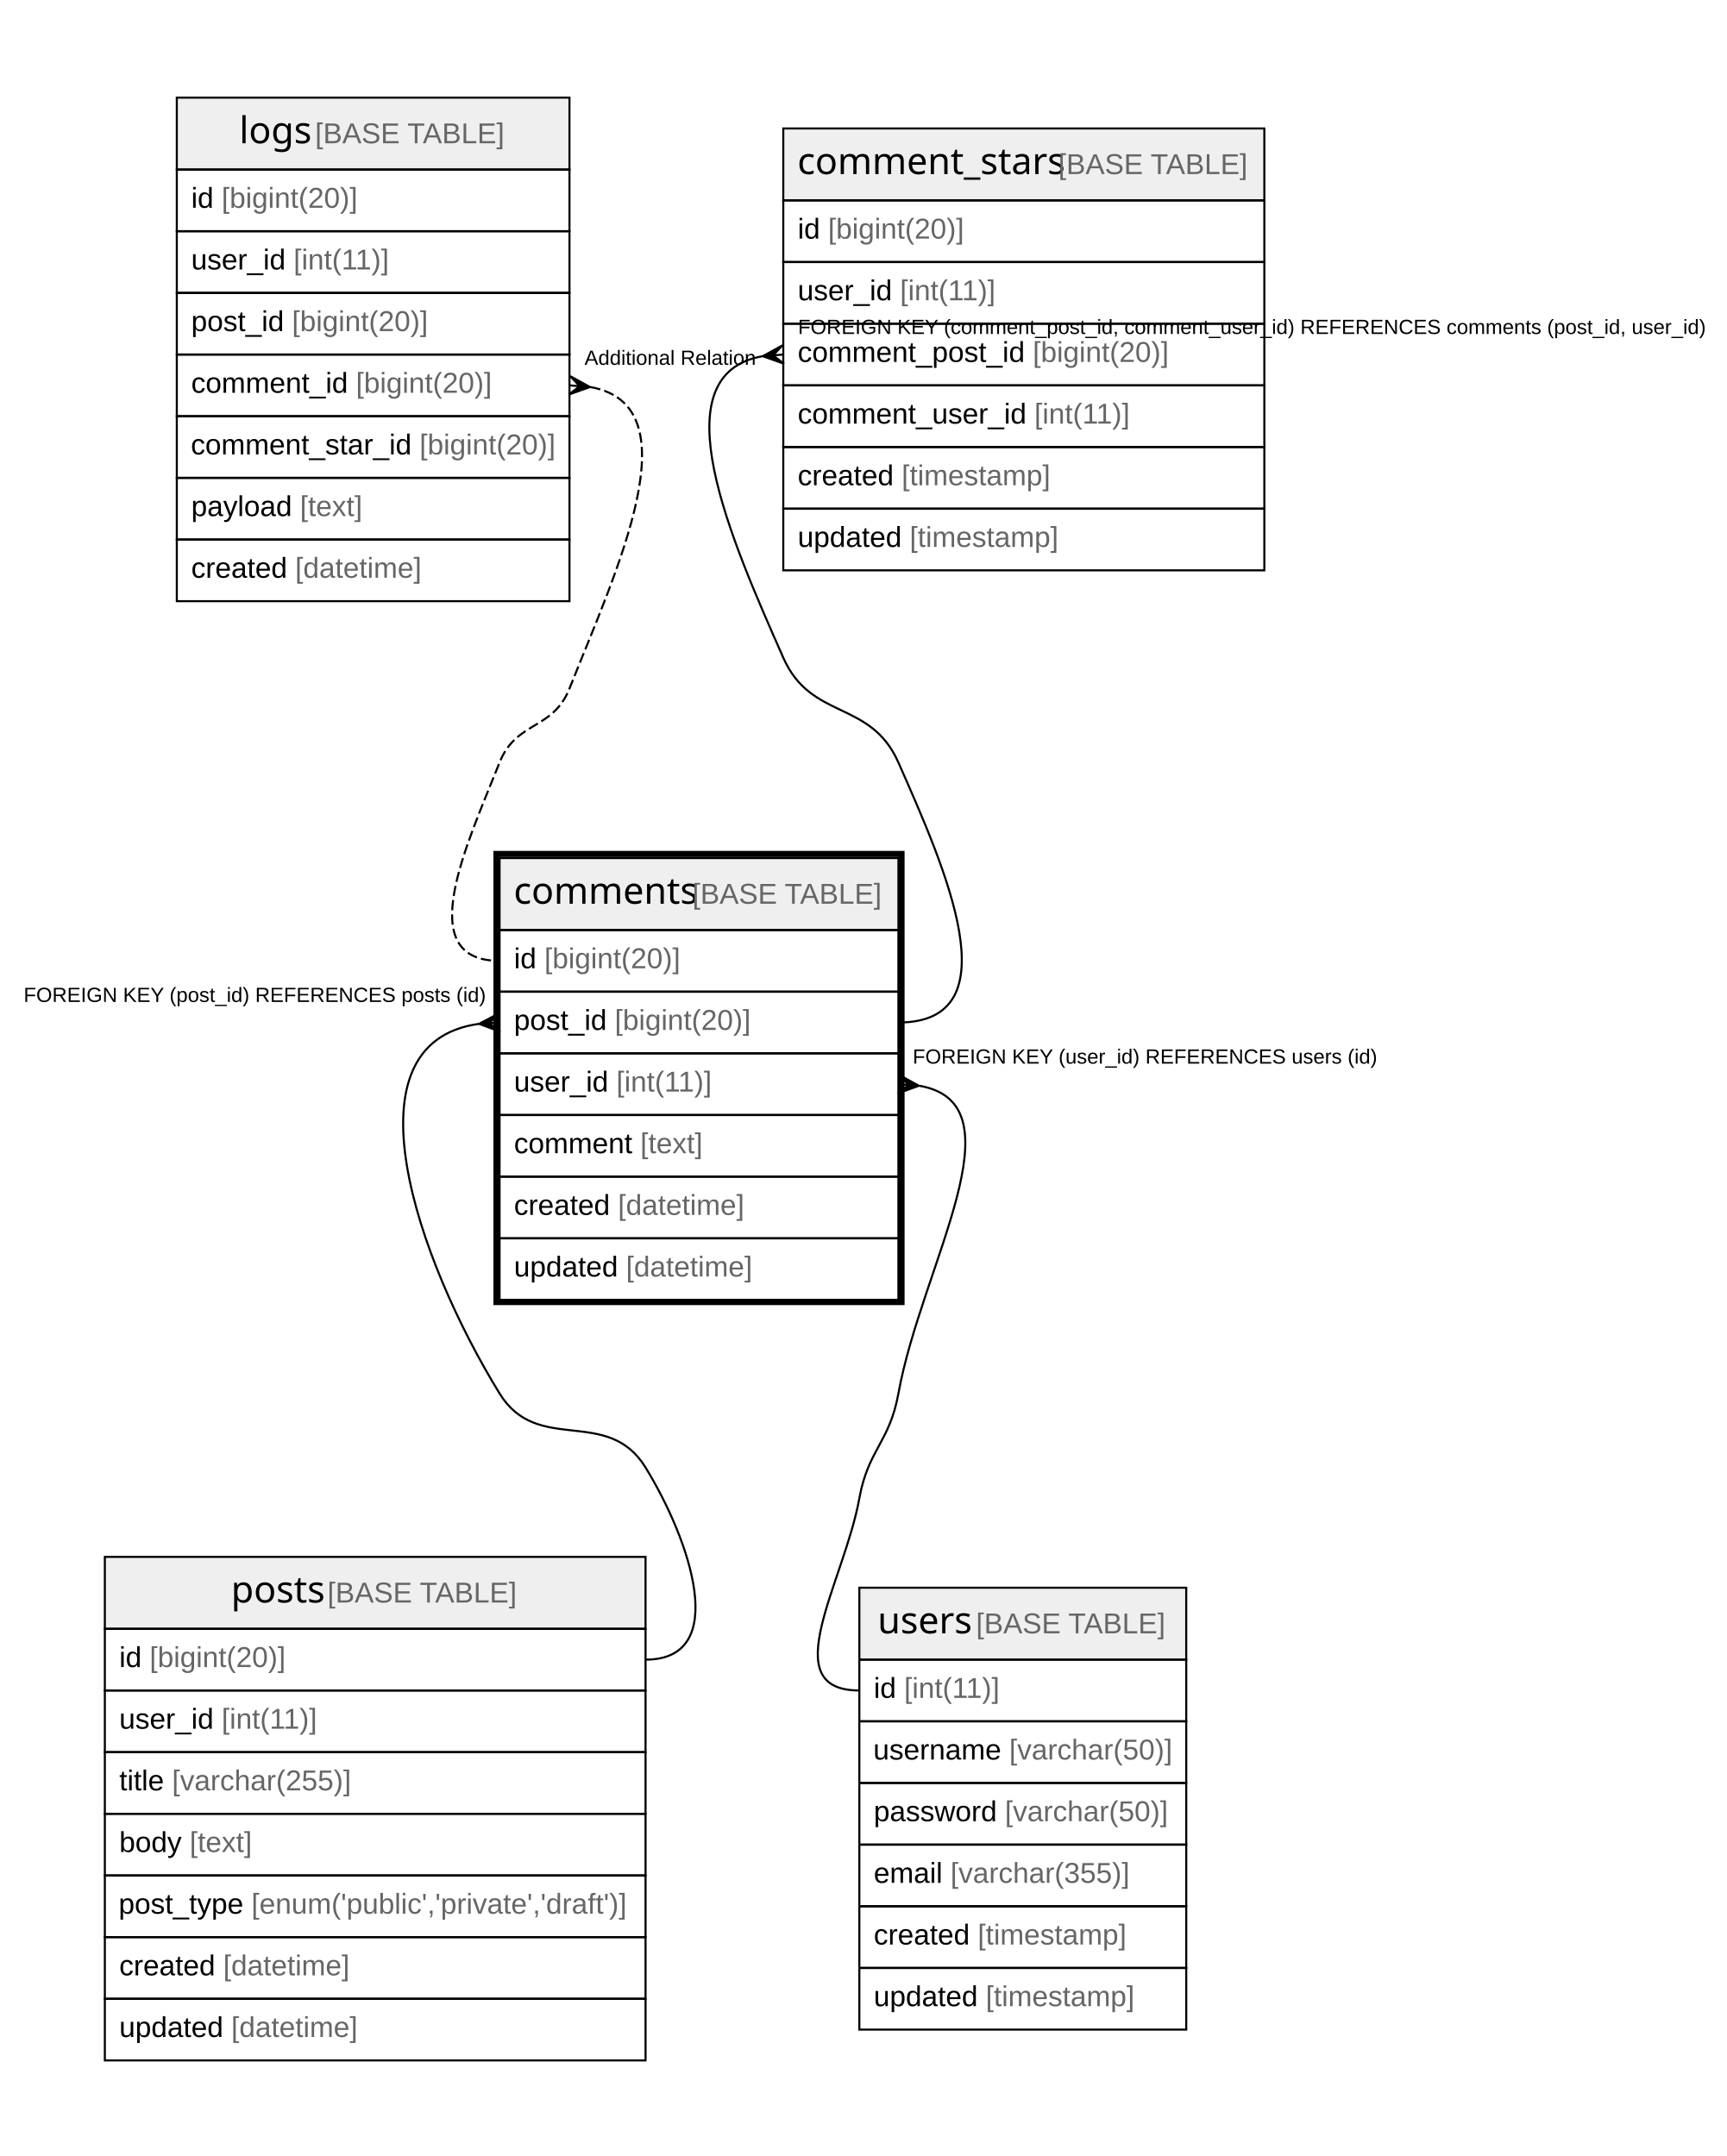
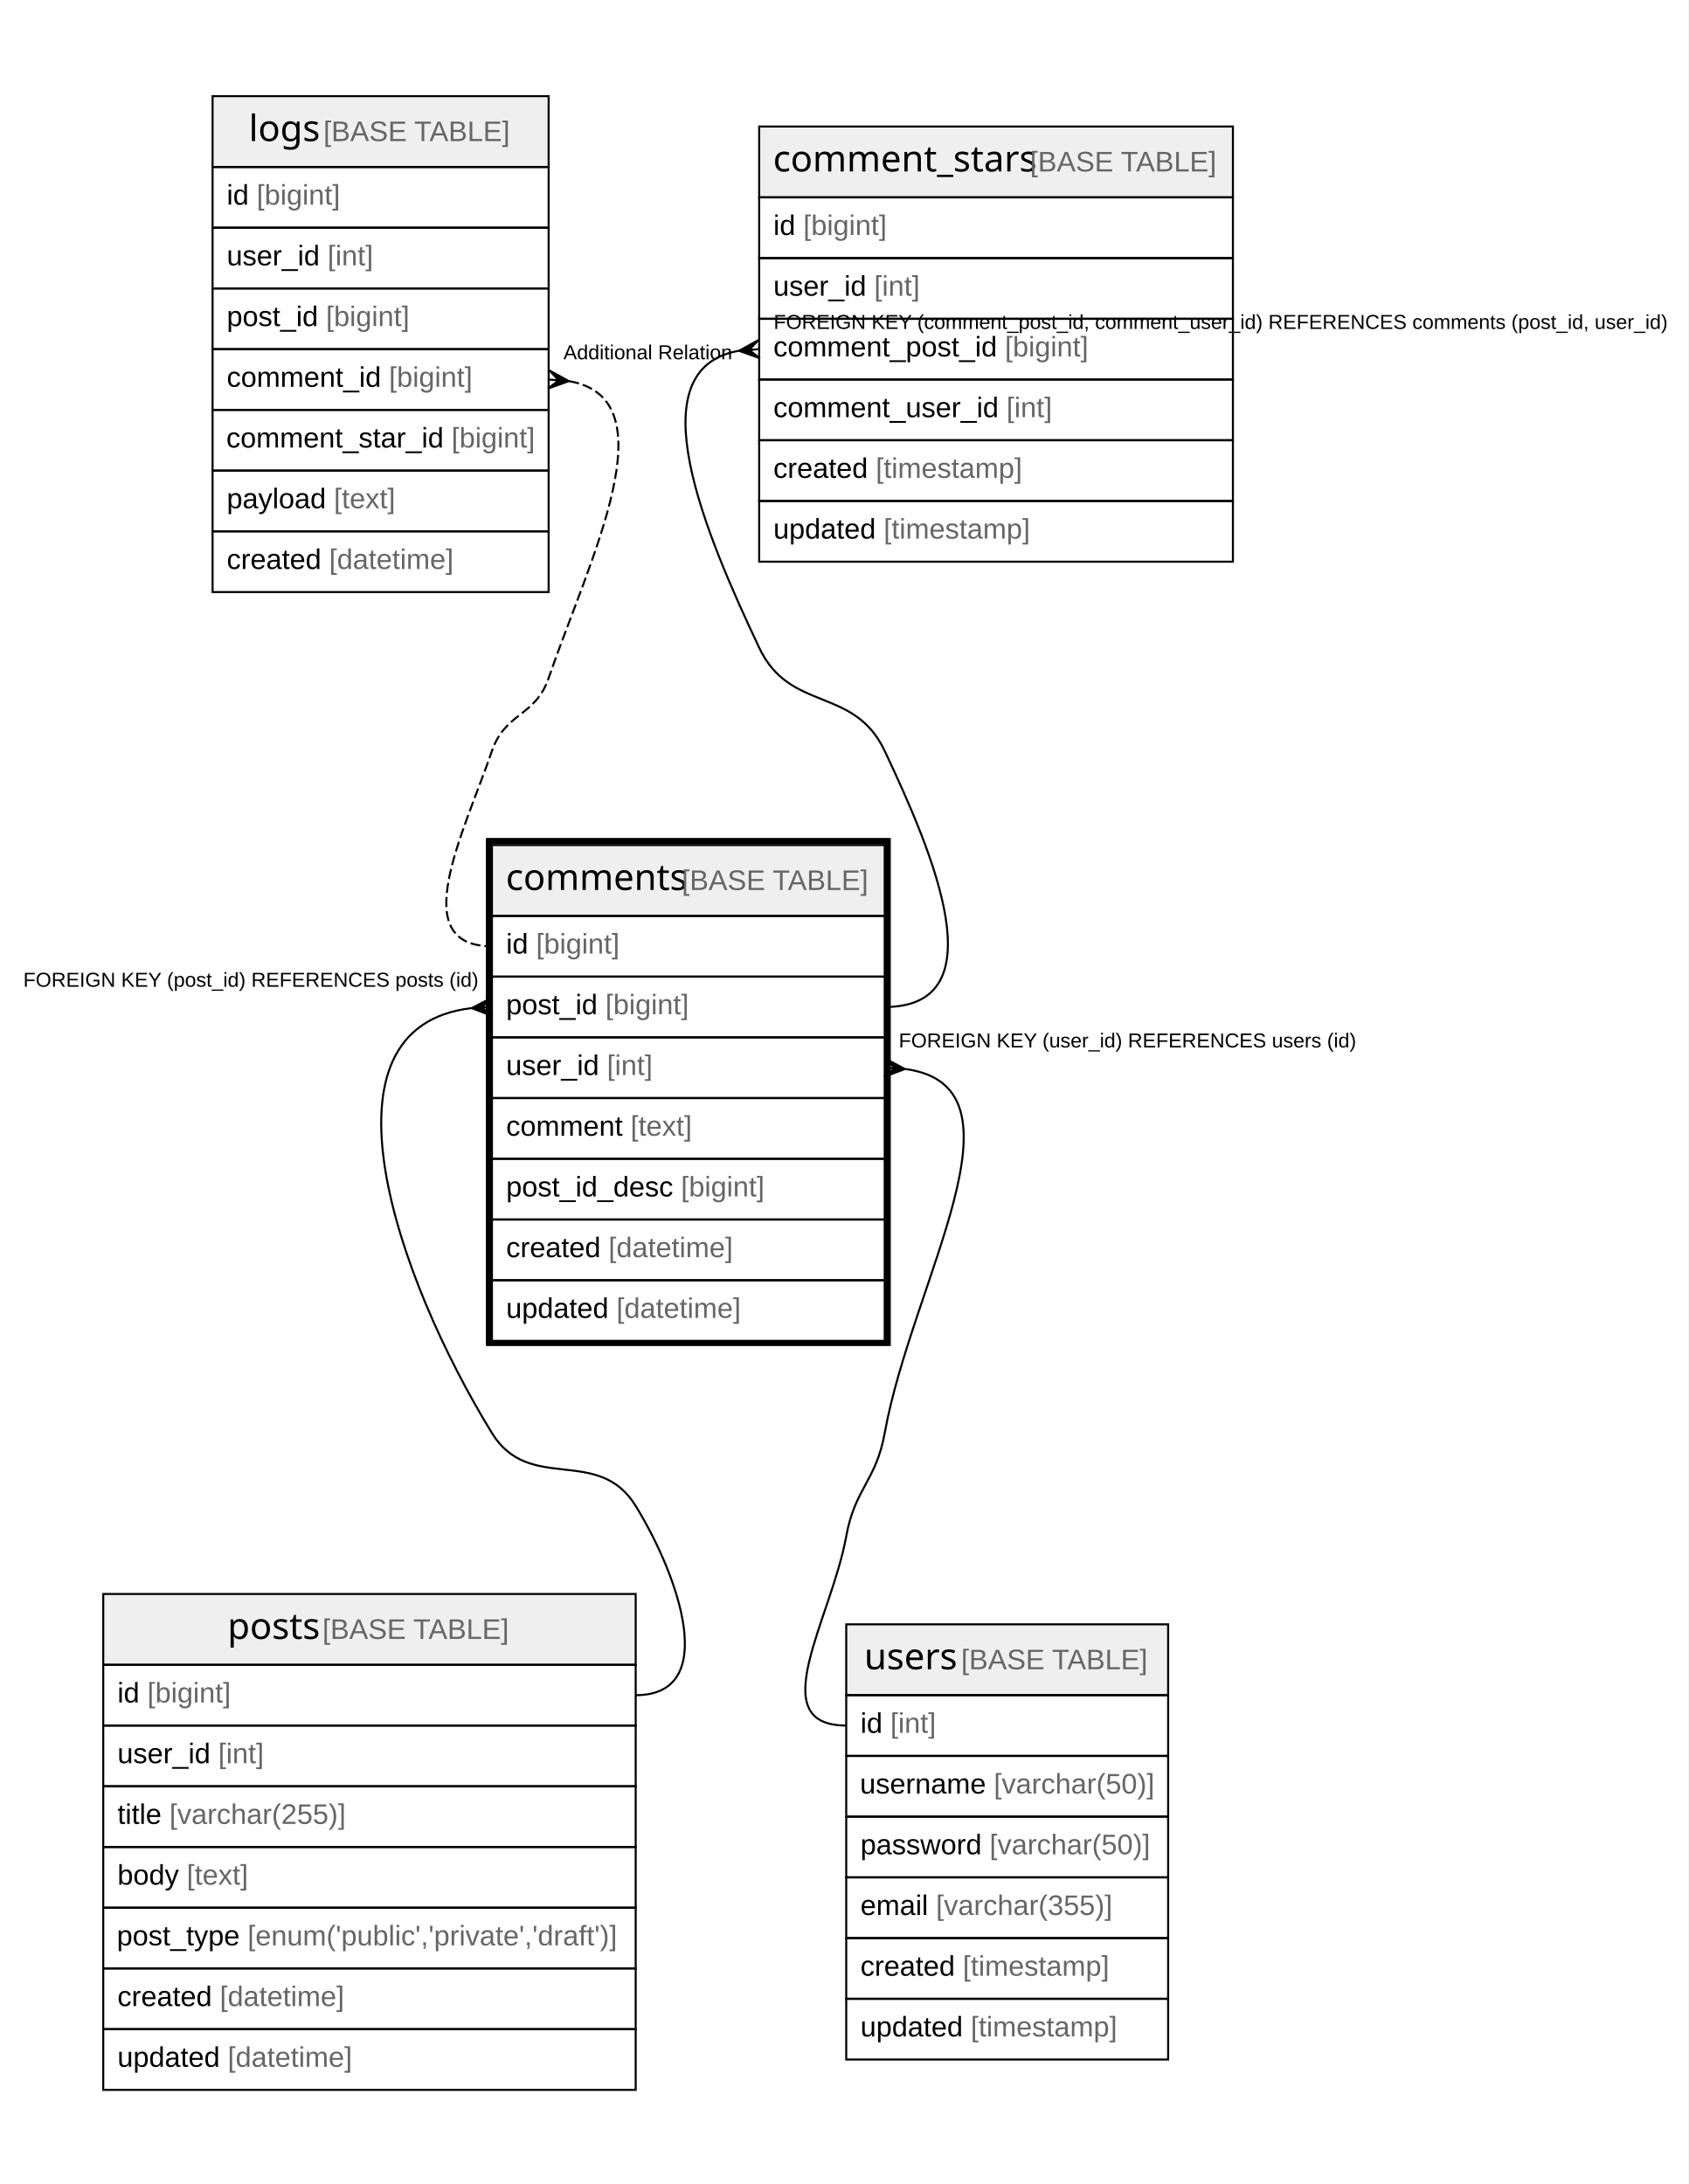
- <svg xmlns="http://www.w3.org/2000/svg" width="840pt" height="1049pt" viewBox="0.00 0.00 840.00 1049.00">
-   <g id="graph0" class="graph" transform="scale(1 1) rotate(0) translate(4 1045)">
-     <polygon fill="#ffffff" stroke="transparent" points="-4,4 -4,-1045 836,-1045 836,4 -4,4" />
+ <svg xmlns="http://www.w3.org/2000/svg" width="834pt" height="1079pt" viewBox="0.00 0.00 834.00 1079.00">
+   <g id="graph0" class="graph" transform="scale(1 1) rotate(0) translate(4 1075)">
+     <polygon fill="#ffffff" stroke="transparent" points="-4,4 -4,-1075 830,-1075 830,4 -4,4" />
    <g id="node1" class="node">
-       <polygon fill="#efefef" stroke="transparent" points="239,-592.5 239,-627.5 433,-627.5 433,-592.5 239,-592.5" />
-       <polygon fill="none" stroke="#000000" points="239,-592.5 239,-627.5 433,-627.5 433,-592.5 239,-592.5" />
-       <text text-anchor="start" x="245.87" y="-605.3" font-family="Arial Bold" font-size="18.00" fill="#000000">comments</text>
-       <text text-anchor="start" x="328.876" y="-605.3" font-family="Arial" font-size="14.00" fill="#000000"> </text>
-       <text text-anchor="start" x="332.766" y="-605.3" font-family="Arial" font-size="14.00" fill="#666666">[BASE TABLE]</text>
+       <polygon fill="#efefef" stroke="transparent" points="239,-622.5 239,-657.5 433,-657.5 433,-622.5 239,-622.5" />
+       <polygon fill="none" stroke="#000000" points="239,-622.5 239,-657.5 433,-657.5 433,-622.5 239,-622.5" />
+       <text text-anchor="start" x="245.87" y="-635.3" font-family="Arial Bold" font-size="18.00" fill="#000000">comments</text>
+       <text text-anchor="start" x="328.876" y="-635.3" font-family="Arial" font-size="14.00" fill="#000000"> </text>
+       <text text-anchor="start" x="332.766" y="-635.3" font-family="Arial" font-size="14.00" fill="#666666">[BASE TABLE]</text>
+       <polygon fill="none" stroke="#000000" points="239,-592.5 239,-622.5 433,-622.5 433,-592.5 239,-592.5" />
+       <text text-anchor="start" x="246" y="-603.9" font-family="Arial" font-size="14.00" fill="#000000">id </text>
+       <text text-anchor="start" x="260.78" y="-603.9" font-family="Arial" font-size="14.00" fill="#666666">[bigint]</text>
      <polygon fill="none" stroke="#000000" points="239,-562.5 239,-592.5 433,-592.5 433,-562.5 239,-562.5" />
-       <text text-anchor="start" x="246" y="-573.9" font-family="Arial" font-size="14.00" fill="#000000">id </text>
-       <text text-anchor="start" x="260.78" y="-573.9" font-family="Arial" font-size="14.00" fill="#666666">[bigint(20)]</text>
+       <text text-anchor="start" x="246" y="-573.9" font-family="Arial" font-size="14.00" fill="#000000">post_id </text>
+       <text text-anchor="start" x="295.018" y="-573.9" font-family="Arial" font-size="14.00" fill="#666666">[bigint]</text>
      <polygon fill="none" stroke="#000000" points="239,-532.5 239,-562.5 433,-562.5 433,-532.5 239,-532.5" />
-       <text text-anchor="start" x="246" y="-543.9" font-family="Arial" font-size="14.00" fill="#000000">post_id </text>
-       <text text-anchor="start" x="295.018" y="-543.9" font-family="Arial" font-size="14.00" fill="#666666">[bigint(20)]</text>
+       <text text-anchor="start" x="246" y="-543.9" font-family="Arial" font-size="14.00" fill="#000000">user_id </text>
+       <text text-anchor="start" x="295.788" y="-543.9" font-family="Arial" font-size="14.00" fill="#666666">[int]</text>
      <polygon fill="none" stroke="#000000" points="239,-502.5 239,-532.5 433,-532.5 433,-502.5 239,-502.5" />
-       <text text-anchor="start" x="246" y="-513.9" font-family="Arial" font-size="14.00" fill="#000000">user_id </text>
-       <text text-anchor="start" x="295.788" y="-513.9" font-family="Arial" font-size="14.00" fill="#666666">[int(11)]</text>
+       <text text-anchor="start" x="246" y="-513.9" font-family="Arial" font-size="14.00" fill="#000000">comment </text>
+       <text text-anchor="start" x="307.45" y="-513.9" font-family="Arial" font-size="14.00" fill="#666666">[text]</text>
      <polygon fill="none" stroke="#000000" points="239,-472.5 239,-502.5 433,-502.5 433,-472.5 239,-472.5" />
-       <text text-anchor="start" x="246" y="-483.9" font-family="Arial" font-size="14.00" fill="#000000">comment </text>
-       <text text-anchor="start" x="307.45" y="-483.9" font-family="Arial" font-size="14.00" fill="#666666">[text]</text>
+       <text text-anchor="start" x="246" y="-483.9" font-family="Arial" font-size="14.00" fill="#000000">post_id_desc </text>
+       <text text-anchor="start" x="332.366" y="-483.9" font-family="Arial" font-size="14.00" fill="#666666">[bigint]</text>
      <polygon fill="none" stroke="#000000" points="239,-442.5 239,-472.5 433,-472.5 433,-442.5 239,-442.5" />
      <text text-anchor="start" x="246" y="-453.9" font-family="Arial" font-size="14.00" fill="#000000">created </text>
      <text text-anchor="start" x="296.572" y="-453.9" font-family="Arial" font-size="14.00" fill="#666666">[datetime]</text>
      <polygon fill="none" stroke="#000000" points="239,-412.5 239,-442.5 433,-442.5 433,-412.5 239,-412.5" />
      <text text-anchor="start" x="246" y="-423.9" font-family="Arial" font-size="14.00" fill="#000000">updated </text>
      <text text-anchor="start" x="300.477" y="-423.9" font-family="Arial" font-size="14.00" fill="#666666">[datetime]</text>
-       <polygon fill="none" stroke="#000000" stroke-width="3" points="237.5,-411.5 237.5,-629.5 434.5,-629.5 434.5,-411.5 237.5,-411.5" />
+       <polygon fill="none" stroke="#000000" stroke-width="3" points="237.5,-411.5 237.5,-659.5 434.5,-659.5 434.5,-411.5 237.5,-411.5" />
    </g>
    <g id="node3" class="node">
      <polygon fill="#efefef" stroke="transparent" points="47,-252.5 47,-287.5 310,-287.5 310,-252.5 47,-252.5" />
      <polygon fill="none" stroke="#000000" points="47,-252.5 47,-287.5 310,-287.5 310,-252.5 47,-252.5" />
      <text text-anchor="start" x="108.366" y="-265.3" font-family="Arial Bold" font-size="18.00" fill="#000000">posts</text>
      <text text-anchor="start" x="151.38" y="-265.3" font-family="Arial" font-size="14.00" fill="#000000"> </text>
      <text text-anchor="start" x="155.271" y="-265.3" font-family="Arial" font-size="14.00" fill="#666666">[BASE TABLE]</text>
      <polygon fill="none" stroke="#000000" points="47,-222.5 47,-252.5 310,-252.5 310,-222.5 47,-222.5" />
      <text text-anchor="start" x="54" y="-233.9" font-family="Arial" font-size="14.00" fill="#000000">id </text>
-       <text text-anchor="start" x="68.78" y="-233.9" font-family="Arial" font-size="14.00" fill="#666666">[bigint(20)]</text>
+       <text text-anchor="start" x="68.78" y="-233.9" font-family="Arial" font-size="14.00" fill="#666666">[bigint]</text>
      <polygon fill="none" stroke="#000000" points="47,-192.5 47,-222.5 310,-222.5 310,-192.5 47,-192.5" />
      <text text-anchor="start" x="54" y="-203.9" font-family="Arial" font-size="14.00" fill="#000000">user_id </text>
-       <text text-anchor="start" x="103.788" y="-203.9" font-family="Arial" font-size="14.00" fill="#666666">[int(11)]</text>
+       <text text-anchor="start" x="103.788" y="-203.9" font-family="Arial" font-size="14.00" fill="#666666">[int]</text>
      <polygon fill="none" stroke="#000000" points="47,-162.5 47,-192.5 310,-192.5 310,-162.5 47,-162.5" />
      <text text-anchor="start" x="54" y="-173.9" font-family="Arial" font-size="14.00" fill="#000000">title </text>
      <text text-anchor="start" x="79.668" y="-173.9" font-family="Arial" font-size="14.00" fill="#666666">[varchar(255)]</text>
      <polygon fill="none" stroke="#000000" points="47,-132.5 47,-162.5 310,-162.5 310,-132.5 47,-132.5" />
      <text text-anchor="start" x="54" y="-143.9" font-family="Arial" font-size="14.00" fill="#000000">body </text>
      <text text-anchor="start" x="88.238" y="-143.9" font-family="Arial" font-size="14.00" fill="#666666">[text]</text>
      <polygon fill="none" stroke="#000000" points="47,-102.5 47,-132.5 310,-132.5 310,-102.5 47,-102.5" />
      <text text-anchor="start" x="53.697" y="-113.9" font-family="Arial" font-size="14.00" fill="#000000">post_type </text>
      <text text-anchor="start" x="118.282" y="-113.9" font-family="Arial" font-size="14.00" fill="#666666">[enum('public','private','draft')]</text>
      <polygon fill="none" stroke="#000000" points="47,-72.5 47,-102.5 310,-102.5 310,-72.5 47,-72.5" />
      <text text-anchor="start" x="54" y="-83.9" font-family="Arial" font-size="14.00" fill="#000000">created </text>
      <text text-anchor="start" x="104.572" y="-83.9" font-family="Arial" font-size="14.00" fill="#666666">[datetime]</text>
      <polygon fill="none" stroke="#000000" points="47,-42.5 47,-72.5 310,-72.5 310,-42.5 47,-42.5" />
      <text text-anchor="start" x="54" y="-53.9" font-family="Arial" font-size="14.00" fill="#000000">updated </text>
      <text text-anchor="start" x="108.477" y="-53.9" font-family="Arial" font-size="14.00" fill="#666666">[datetime]</text>
    </g>
    <g id="edge2" class="edge">
-       <path fill="none" stroke="#000000" d="M228.896,-546.835C162.221,-537.513 198.903,-432.288 239,-367 257.516,-336.852 291.484,-361.148 310,-331 331.748,-295.589 351.556,-237.5 310,-237.5" />
-       <polygon fill="#000000" stroke="#000000" points="229.022,-546.843 238.704,-551.99 234.011,-547.172 239,-547.5 239,-547.5 239,-547.5 234.011,-547.172 239.296,-543.01 229.022,-546.843 229.022,-546.843" />
-       <text text-anchor="start" x="7.495" y="-557.5" font-family="Arial" font-size="10.00" fill="#000000">FOREIGN KEY (post_id) REFERENCES posts (id)</text>
+       <path fill="none" stroke="#000000" d="M228.661,-576.912C148.935,-567.361 191.951,-443.607 239,-367 257.516,-336.852 291.484,-361.148 310,-331 331.748,-295.589 351.556,-237.5 310,-237.5" />
+       <polygon fill="#000000" stroke="#000000" points="229.016,-576.932 238.744,-581.993 234.008,-577.216 239,-577.5 239,-577.5 239,-577.5 234.008,-577.216 239.256,-573.007 229.016,-576.932 229.016,-576.932" />
+       <text text-anchor="start" x="7.495" y="-587.5" font-family="Arial" font-size="10.00" fill="#000000">FOREIGN KEY (post_id) REFERENCES posts (id)</text>
    </g>
    <g id="node5" class="node">
      <polygon fill="#efefef" stroke="transparent" points="414,-237.5 414,-272.5 573,-272.5 573,-237.5 414,-237.5" />
      <polygon fill="none" stroke="#000000" points="414,-237.5 414,-272.5 573,-272.5 573,-237.5 414,-237.5" />
      <text text-anchor="start" x="422.871" y="-250.3" font-family="Arial Bold" font-size="18.00" fill="#000000">users</text>
      <text text-anchor="start" x="466.875" y="-250.3" font-family="Arial" font-size="14.00" fill="#000000"> </text>
      <text text-anchor="start" x="470.766" y="-250.3" font-family="Arial" font-size="14.00" fill="#666666">[BASE TABLE]</text>
      <polygon fill="none" stroke="#000000" points="414,-207.5 414,-237.5 573,-237.5 573,-207.5 414,-207.5" />
      <text text-anchor="start" x="421" y="-218.9" font-family="Arial" font-size="14.00" fill="#000000">id </text>
-       <text text-anchor="start" x="435.78" y="-218.9" font-family="Arial" font-size="14.00" fill="#666666">[int(11)]</text>
+       <text text-anchor="start" x="435.78" y="-218.9" font-family="Arial" font-size="14.00" fill="#666666">[int]</text>
      <polygon fill="none" stroke="#000000" points="414,-177.5 414,-207.5 573,-207.5 573,-177.5 414,-177.5" />
      <text text-anchor="start" x="420.769" y="-188.9" font-family="Arial" font-size="14.00" fill="#000000">username </text>
      <text text-anchor="start" x="486.894" y="-188.9" font-family="Arial" font-size="14.00" fill="#666666">[varchar(50)]</text>
      <polygon fill="none" stroke="#000000" points="414,-147.5 414,-177.5 573,-177.5 573,-147.5 414,-147.5" />
      <text text-anchor="start" x="421" y="-158.9" font-family="Arial" font-size="14.00" fill="#000000">password </text>
      <text text-anchor="start" x="484.788" y="-158.9" font-family="Arial" font-size="14.00" fill="#666666">[varchar(50)]</text>
      <polygon fill="none" stroke="#000000" points="414,-117.5 414,-147.5 573,-147.5 573,-117.5 414,-117.5" />
      <text text-anchor="start" x="421" y="-128.9" font-family="Arial" font-size="14.00" fill="#000000">email </text>
      <text text-anchor="start" x="458.33" y="-128.9" font-family="Arial" font-size="14.00" fill="#666666">[varchar(355)]</text>
      <polygon fill="none" stroke="#000000" points="414,-87.5 414,-117.5 573,-117.5 573,-87.5 414,-87.5" />
      <text text-anchor="start" x="421" y="-98.9" font-family="Arial" font-size="14.00" fill="#000000">created </text>
      <text text-anchor="start" x="471.572" y="-98.9" font-family="Arial" font-size="14.00" fill="#666666">[timestamp]</text>
      <polygon fill="none" stroke="#000000" points="414,-57.5 414,-87.5 573,-87.5 573,-57.5 414,-57.5" />
      <text text-anchor="start" x="421" y="-68.9" font-family="Arial" font-size="14.00" fill="#000000">updated </text>
      <text text-anchor="start" x="475.477" y="-68.9" font-family="Arial" font-size="14.00" fill="#666666">[timestamp]</text>
    </g>
    <g id="edge4" class="edge">
-       <path fill="none" stroke="#000000" d="M443.223,-516.704C493.794,-507.969 444.192,-429.1 433,-367 428.71,-343.195 418.29,-339.805 414,-316 406.629,-275.103 372.444,-222.5 414,-222.5" />
-       <polygon fill="#000000" stroke="#000000" points="442.97,-516.723 432.651,-513.014 437.985,-517.112 433,-517.5 433,-517.5 433,-517.5 437.985,-517.112 433.349,-521.986 442.97,-516.723 442.97,-516.723" />
-       <text text-anchor="start" x="439.945" y="-527.5" font-family="Arial" font-size="10.00" fill="#000000">FOREIGN KEY (user_id) REFERENCES users (id)</text>
+       <path fill="none" stroke="#000000" d="M443.338,-546.843C507.149,-538.029 446.562,-442.25 433,-367 428.71,-343.195 418.29,-339.805 414,-316 406.629,-275.103 372.444,-222.5 414,-222.5" />
+       <polygon fill="#000000" stroke="#000000" points="442.98,-546.866 432.715,-543.009 437.99,-547.183 433,-547.5 433,-547.5 433,-547.5 437.99,-547.183 433.285,-551.991 442.98,-546.866 442.98,-546.866" />
+       <text text-anchor="start" x="439.945" y="-557.5" font-family="Arial" font-size="10.00" fill="#000000">FOREIGN KEY (user_id) REFERENCES users (id)</text>
    </g>
    <g id="node2" class="node">
-       <polygon fill="#efefef" stroke="transparent" points="82,-962.5 82,-997.5 273,-997.5 273,-962.5 82,-962.5" />
-       <polygon fill="none" stroke="#000000" points="82,-962.5 82,-997.5 273,-997.5 273,-962.5 82,-962.5" />
-       <text text-anchor="start" x="112.37" y="-975.3" font-family="Arial Bold" font-size="18.00" fill="#000000">logs</text>
-       <text text-anchor="start" x="145.376" y="-975.3" font-family="Arial" font-size="14.00" fill="#000000"> </text>
-       <text text-anchor="start" x="149.267" y="-975.3" font-family="Arial" font-size="14.00" fill="#666666">[BASE TABLE]</text>
-       <polygon fill="none" stroke="#000000" points="82,-932.5 82,-962.5 273,-962.5 273,-932.5 82,-932.5" />
-       <text text-anchor="start" x="89" y="-943.9" font-family="Arial" font-size="14.00" fill="#000000">id </text>
-       <text text-anchor="start" x="103.78" y="-943.9" font-family="Arial" font-size="14.00" fill="#666666">[bigint(20)]</text>
-       <polygon fill="none" stroke="#000000" points="82,-902.5 82,-932.5 273,-932.5 273,-902.5 82,-902.5" />
-       <text text-anchor="start" x="89" y="-913.9" font-family="Arial" font-size="14.00" fill="#000000">user_id </text>
-       <text text-anchor="start" x="138.788" y="-913.9" font-family="Arial" font-size="14.00" fill="#666666">[int(11)]</text>
-       <polygon fill="none" stroke="#000000" points="82,-872.5 82,-902.5 273,-902.5 273,-872.5 82,-872.5" />
-       <text text-anchor="start" x="89" y="-883.9" font-family="Arial" font-size="14.00" fill="#000000">post_id </text>
-       <text text-anchor="start" x="138.018" y="-883.9" font-family="Arial" font-size="14.00" fill="#666666">[bigint(20)]</text>
-       <polygon fill="none" stroke="#000000" points="82,-842.5 82,-872.5 273,-872.5 273,-842.5 82,-842.5" />
-       <text text-anchor="start" x="89" y="-853.9" font-family="Arial" font-size="14.00" fill="#000000">comment_id </text>
-       <text text-anchor="start" x="169.122" y="-853.9" font-family="Arial" font-size="14.00" fill="#666666">[bigint(20)]</text>
-       <polygon fill="none" stroke="#000000" points="82,-812.5 82,-842.5 273,-842.5 273,-812.5 82,-812.5" />
-       <text text-anchor="start" x="88.821" y="-823.9" font-family="Arial" font-size="14.00" fill="#000000">comment_star_id </text>
-       <text text-anchor="start" x="200.06" y="-823.9" font-family="Arial" font-size="14.00" fill="#666666">[bigint(20)]</text>
-       <polygon fill="none" stroke="#000000" points="82,-782.5 82,-812.5 273,-812.5 273,-782.5 82,-782.5" />
-       <text text-anchor="start" x="89" y="-793.9" font-family="Arial" font-size="14.00" fill="#000000">payload </text>
-       <text text-anchor="start" x="141.91" y="-793.9" font-family="Arial" font-size="14.00" fill="#666666">[text]</text>
-       <polygon fill="none" stroke="#000000" points="82,-752.5 82,-782.5 273,-782.5 273,-752.5 82,-752.5" />
-       <text text-anchor="start" x="89" y="-763.9" font-family="Arial" font-size="14.00" fill="#000000">created </text>
-       <text text-anchor="start" x="139.572" y="-763.9" font-family="Arial" font-size="14.00" fill="#666666">[datetime]</text>
+       <polygon fill="#efefef" stroke="transparent" points="101,-992.5 101,-1027.5 267,-1027.5 267,-992.5 101,-992.5" />
+       <polygon fill="none" stroke="#000000" points="101,-992.5 101,-1027.5 267,-1027.5 267,-992.5 101,-992.5" />
+       <text text-anchor="start" x="118.87" y="-1005.3" font-family="Arial Bold" font-size="18.00" fill="#000000">logs</text>
+       <text text-anchor="start" x="151.876" y="-1005.3" font-family="Arial" font-size="14.00" fill="#000000"> </text>
+       <text text-anchor="start" x="155.767" y="-1005.3" font-family="Arial" font-size="14.00" fill="#666666">[BASE TABLE]</text>
+       <polygon fill="none" stroke="#000000" points="101,-962.5 101,-992.5 267,-992.5 267,-962.5 101,-962.5" />
+       <text text-anchor="start" x="108" y="-973.9" font-family="Arial" font-size="14.00" fill="#000000">id </text>
+       <text text-anchor="start" x="122.78" y="-973.9" font-family="Arial" font-size="14.00" fill="#666666">[bigint]</text>
+       <polygon fill="none" stroke="#000000" points="101,-932.5 101,-962.5 267,-962.5 267,-932.5 101,-932.5" />
+       <text text-anchor="start" x="108" y="-943.9" font-family="Arial" font-size="14.00" fill="#000000">user_id </text>
+       <text text-anchor="start" x="157.788" y="-943.9" font-family="Arial" font-size="14.00" fill="#666666">[int]</text>
+       <polygon fill="none" stroke="#000000" points="101,-902.5 101,-932.5 267,-932.5 267,-902.5 101,-902.5" />
+       <text text-anchor="start" x="108" y="-913.9" font-family="Arial" font-size="14.00" fill="#000000">post_id </text>
+       <text text-anchor="start" x="157.018" y="-913.9" font-family="Arial" font-size="14.00" fill="#666666">[bigint]</text>
+       <polygon fill="none" stroke="#000000" points="101,-872.5 101,-902.5 267,-902.5 267,-872.5 101,-872.5" />
+       <text text-anchor="start" x="108" y="-883.9" font-family="Arial" font-size="14.00" fill="#000000">comment_id </text>
+       <text text-anchor="start" x="188.122" y="-883.9" font-family="Arial" font-size="14.00" fill="#666666">[bigint]</text>
+       <polygon fill="none" stroke="#000000" points="101,-842.5 101,-872.5 267,-872.5 267,-842.5 101,-842.5" />
+       <text text-anchor="start" x="107.764" y="-853.9" font-family="Arial" font-size="14.00" fill="#000000">comment_star_id </text>
+       <text text-anchor="start" x="219.003" y="-853.9" font-family="Arial" font-size="14.00" fill="#666666">[bigint]</text>
+       <polygon fill="none" stroke="#000000" points="101,-812.5 101,-842.5 267,-842.5 267,-812.5 101,-812.5" />
+       <text text-anchor="start" x="108" y="-823.9" font-family="Arial" font-size="14.00" fill="#000000">payload </text>
+       <text text-anchor="start" x="160.91" y="-823.9" font-family="Arial" font-size="14.00" fill="#666666">[text]</text>
+       <polygon fill="none" stroke="#000000" points="101,-782.5 101,-812.5 267,-812.5 267,-782.5 101,-782.5" />
+       <text text-anchor="start" x="108" y="-793.9" font-family="Arial" font-size="14.00" fill="#000000">created </text>
+       <text text-anchor="start" x="158.572" y="-793.9" font-family="Arial" font-size="14.00" fill="#666666">[datetime]</text>
    </g>
    <g id="edge1" class="edge">
-       <path fill="none" stroke="#000000" stroke-dasharray="5,2" d="M283.133,-856.687C333.928,-847.774 295.848,-767.467 273,-710 264.869,-689.549 247.131,-694.451 239,-674 223.155,-634.145 196.111,-577.5 239,-577.5" />
-       <polygon fill="#000000" stroke="#000000" points="282.968,-856.7 272.64,-853.014 277.984,-857.1 273,-857.5 273,-857.5 273,-857.5 277.984,-857.1 273.36,-861.986 282.968,-856.7 282.968,-856.7" />
-       <text text-anchor="start" x="280.325" y="-867.5" font-family="Arial" font-size="10.00" fill="#000000">Additional Relation</text>
+       <path fill="none" stroke="#000000" stroke-dasharray="5,2" d="M277.106,-886.697C327.613,-877.891 287.07,-798.495 267,-740 260.422,-720.827 245.578,-723.173 239,-704 225.081,-663.433 196.111,-607.5 239,-607.5" />
+       <polygon fill="#000000" stroke="#000000" points="276.969,-886.708 266.644,-883.014 271.984,-887.104 267,-887.5 267,-887.5 267,-887.5 271.984,-887.104 267.356,-891.986 276.969,-886.708 276.969,-886.708" />
+       <text text-anchor="start" x="274.325" y="-897.5" font-family="Arial" font-size="10.00" fill="#000000">Additional Relation</text>
    </g>
    <g id="node4" class="node">
-       <polygon fill="#efefef" stroke="transparent" points="377,-947.5 377,-982.5 611,-982.5 611,-947.5 377,-947.5" />
-       <polygon fill="none" stroke="#000000" points="377,-947.5 377,-982.5 611,-982.5 611,-947.5 377,-947.5" />
-       <text text-anchor="start" x="383.867" y="-960.3" font-family="Arial Bold" font-size="18.00" fill="#000000">comment_stars</text>
-       <text text-anchor="start" x="506.879" y="-960.3" font-family="Arial" font-size="14.00" fill="#000000"> </text>
-       <text text-anchor="start" x="510.77" y="-960.3" font-family="Arial" font-size="14.00" fill="#666666">[BASE TABLE]</text>
-       <polygon fill="none" stroke="#000000" points="377,-917.5 377,-947.5 611,-947.5 611,-917.5 377,-917.5" />
-       <text text-anchor="start" x="384" y="-928.9" font-family="Arial" font-size="14.00" fill="#000000">id </text>
-       <text text-anchor="start" x="398.78" y="-928.9" font-family="Arial" font-size="14.00" fill="#666666">[bigint(20)]</text>
-       <polygon fill="none" stroke="#000000" points="377,-887.5 377,-917.5 611,-917.5 611,-887.5 377,-887.5" />
-       <text text-anchor="start" x="384" y="-898.9" font-family="Arial" font-size="14.00" fill="#000000">user_id </text>
-       <text text-anchor="start" x="433.788" y="-898.9" font-family="Arial" font-size="14.00" fill="#666666">[int(11)]</text>
-       <polygon fill="none" stroke="#000000" points="377,-857.5 377,-887.5 611,-887.5 611,-857.5 377,-857.5" />
-       <text text-anchor="start" x="384" y="-868.9" font-family="Arial" font-size="14.00" fill="#000000">comment_post_id </text>
-       <text text-anchor="start" x="498.36" y="-868.9" font-family="Arial" font-size="14.00" fill="#666666">[bigint(20)]</text>
-       <polygon fill="none" stroke="#000000" points="377,-827.5 377,-857.5 611,-857.5 611,-827.5 377,-827.5" />
-       <text text-anchor="start" x="384" y="-838.9" font-family="Arial" font-size="14.00" fill="#000000">comment_user_id </text>
-       <text text-anchor="start" x="499.13" y="-838.9" font-family="Arial" font-size="14.00" fill="#666666">[int(11)]</text>
-       <polygon fill="none" stroke="#000000" points="377,-797.5 377,-827.5 611,-827.5 611,-797.5 377,-797.5" />
-       <text text-anchor="start" x="384" y="-808.9" font-family="Arial" font-size="14.00" fill="#000000">created </text>
-       <text text-anchor="start" x="434.572" y="-808.9" font-family="Arial" font-size="14.00" fill="#666666">[timestamp]</text>
-       <polygon fill="none" stroke="#000000" points="377,-767.5 377,-797.5 611,-797.5 611,-767.5 377,-767.5" />
-       <text text-anchor="start" x="384" y="-778.9" font-family="Arial" font-size="14.00" fill="#000000">updated </text>
-       <text text-anchor="start" x="438.477" y="-778.9" font-family="Arial" font-size="14.00" fill="#666666">[timestamp]</text>
+       <polygon fill="#efefef" stroke="transparent" points="371,-977.5 371,-1012.5 605,-1012.5 605,-977.5 371,-977.5" />
+       <polygon fill="none" stroke="#000000" points="371,-977.5 371,-1012.5 605,-1012.5 605,-977.5 371,-977.5" />
+       <text text-anchor="start" x="377.867" y="-990.3" font-family="Arial Bold" font-size="18.00" fill="#000000">comment_stars</text>
+       <text text-anchor="start" x="500.879" y="-990.3" font-family="Arial" font-size="14.00" fill="#000000"> </text>
+       <text text-anchor="start" x="504.77" y="-990.3" font-family="Arial" font-size="14.00" fill="#666666">[BASE TABLE]</text>
+       <polygon fill="none" stroke="#000000" points="371,-947.5 371,-977.5 605,-977.5 605,-947.5 371,-947.5" />
+       <text text-anchor="start" x="378" y="-958.9" font-family="Arial" font-size="14.00" fill="#000000">id </text>
+       <text text-anchor="start" x="392.78" y="-958.9" font-family="Arial" font-size="14.00" fill="#666666">[bigint]</text>
+       <polygon fill="none" stroke="#000000" points="371,-917.5 371,-947.5 605,-947.5 605,-917.5 371,-917.5" />
+       <text text-anchor="start" x="378" y="-928.9" font-family="Arial" font-size="14.00" fill="#000000">user_id </text>
+       <text text-anchor="start" x="427.788" y="-928.9" font-family="Arial" font-size="14.00" fill="#666666">[int]</text>
+       <polygon fill="none" stroke="#000000" points="371,-887.5 371,-917.5 605,-917.5 605,-887.5 371,-887.5" />
+       <text text-anchor="start" x="378" y="-898.9" font-family="Arial" font-size="14.00" fill="#000000">comment_post_id </text>
+       <text text-anchor="start" x="492.36" y="-898.9" font-family="Arial" font-size="14.00" fill="#666666">[bigint]</text>
+       <polygon fill="none" stroke="#000000" points="371,-857.5 371,-887.5 605,-887.5 605,-857.5 371,-857.5" />
+       <text text-anchor="start" x="378" y="-868.9" font-family="Arial" font-size="14.00" fill="#000000">comment_user_id </text>
+       <text text-anchor="start" x="493.13" y="-868.9" font-family="Arial" font-size="14.00" fill="#666666">[int]</text>
+       <polygon fill="none" stroke="#000000" points="371,-827.5 371,-857.5 605,-857.5 605,-827.5 371,-827.5" />
+       <text text-anchor="start" x="378" y="-838.9" font-family="Arial" font-size="14.00" fill="#000000">created </text>
+       <text text-anchor="start" x="428.572" y="-838.9" font-family="Arial" font-size="14.00" fill="#666666">[timestamp]</text>
+       <polygon fill="none" stroke="#000000" points="371,-797.5 371,-827.5 605,-827.5 605,-797.5 371,-797.5" />
+       <text text-anchor="start" x="378" y="-808.9" font-family="Arial" font-size="14.00" fill="#000000">updated </text>
+       <text text-anchor="start" x="432.477" y="-808.9" font-family="Arial" font-size="14.00" fill="#666666">[timestamp]</text>
    </g>
    <g id="edge3" class="edge">
-       <path fill="none" stroke="#000000" d="M366.846,-871.678C315.829,-862.672 352.007,-781.567 377,-725 390.605,-694.208 419.395,-704.792 433,-674 455.722,-622.574 489.222,-547.5 433,-547.5" />
-       <polygon fill="#000000" stroke="#000000" points="367.033,-871.693 376.637,-876.985 372.016,-872.097 377,-872.5 377,-872.5 377,-872.5 372.016,-872.097 377.363,-868.015 367.033,-871.693 367.033,-871.693" />
-       <text text-anchor="start" x="384.144" y="-882.5" font-family="Arial" font-size="10.00" fill="#000000">FOREIGN KEY (comment_post_id, comment_user_id) REFERENCES comments (post_id, user_id)</text>
+       <path fill="none" stroke="#000000" d="M360.833,-901.672C309.669,-892.599 344.591,-810.92 371,-755 386.237,-722.737 417.763,-736.263 433,-704 457.009,-653.162 489.222,-577.5 433,-577.5" />
+       <polygon fill="#000000" stroke="#000000" points="361.033,-901.688 370.635,-906.985 366.017,-902.094 371,-902.5 371,-902.5 371,-902.5 366.017,-902.094 371.365,-898.015 361.033,-901.688 361.033,-901.688" />
+       <text text-anchor="start" x="378.144" y="-912.5" font-family="Arial" font-size="10.00" fill="#000000">FOREIGN KEY (comment_post_id, comment_user_id) REFERENCES comments (post_id, user_id)</text>
    </g>
  </g>
</svg>
